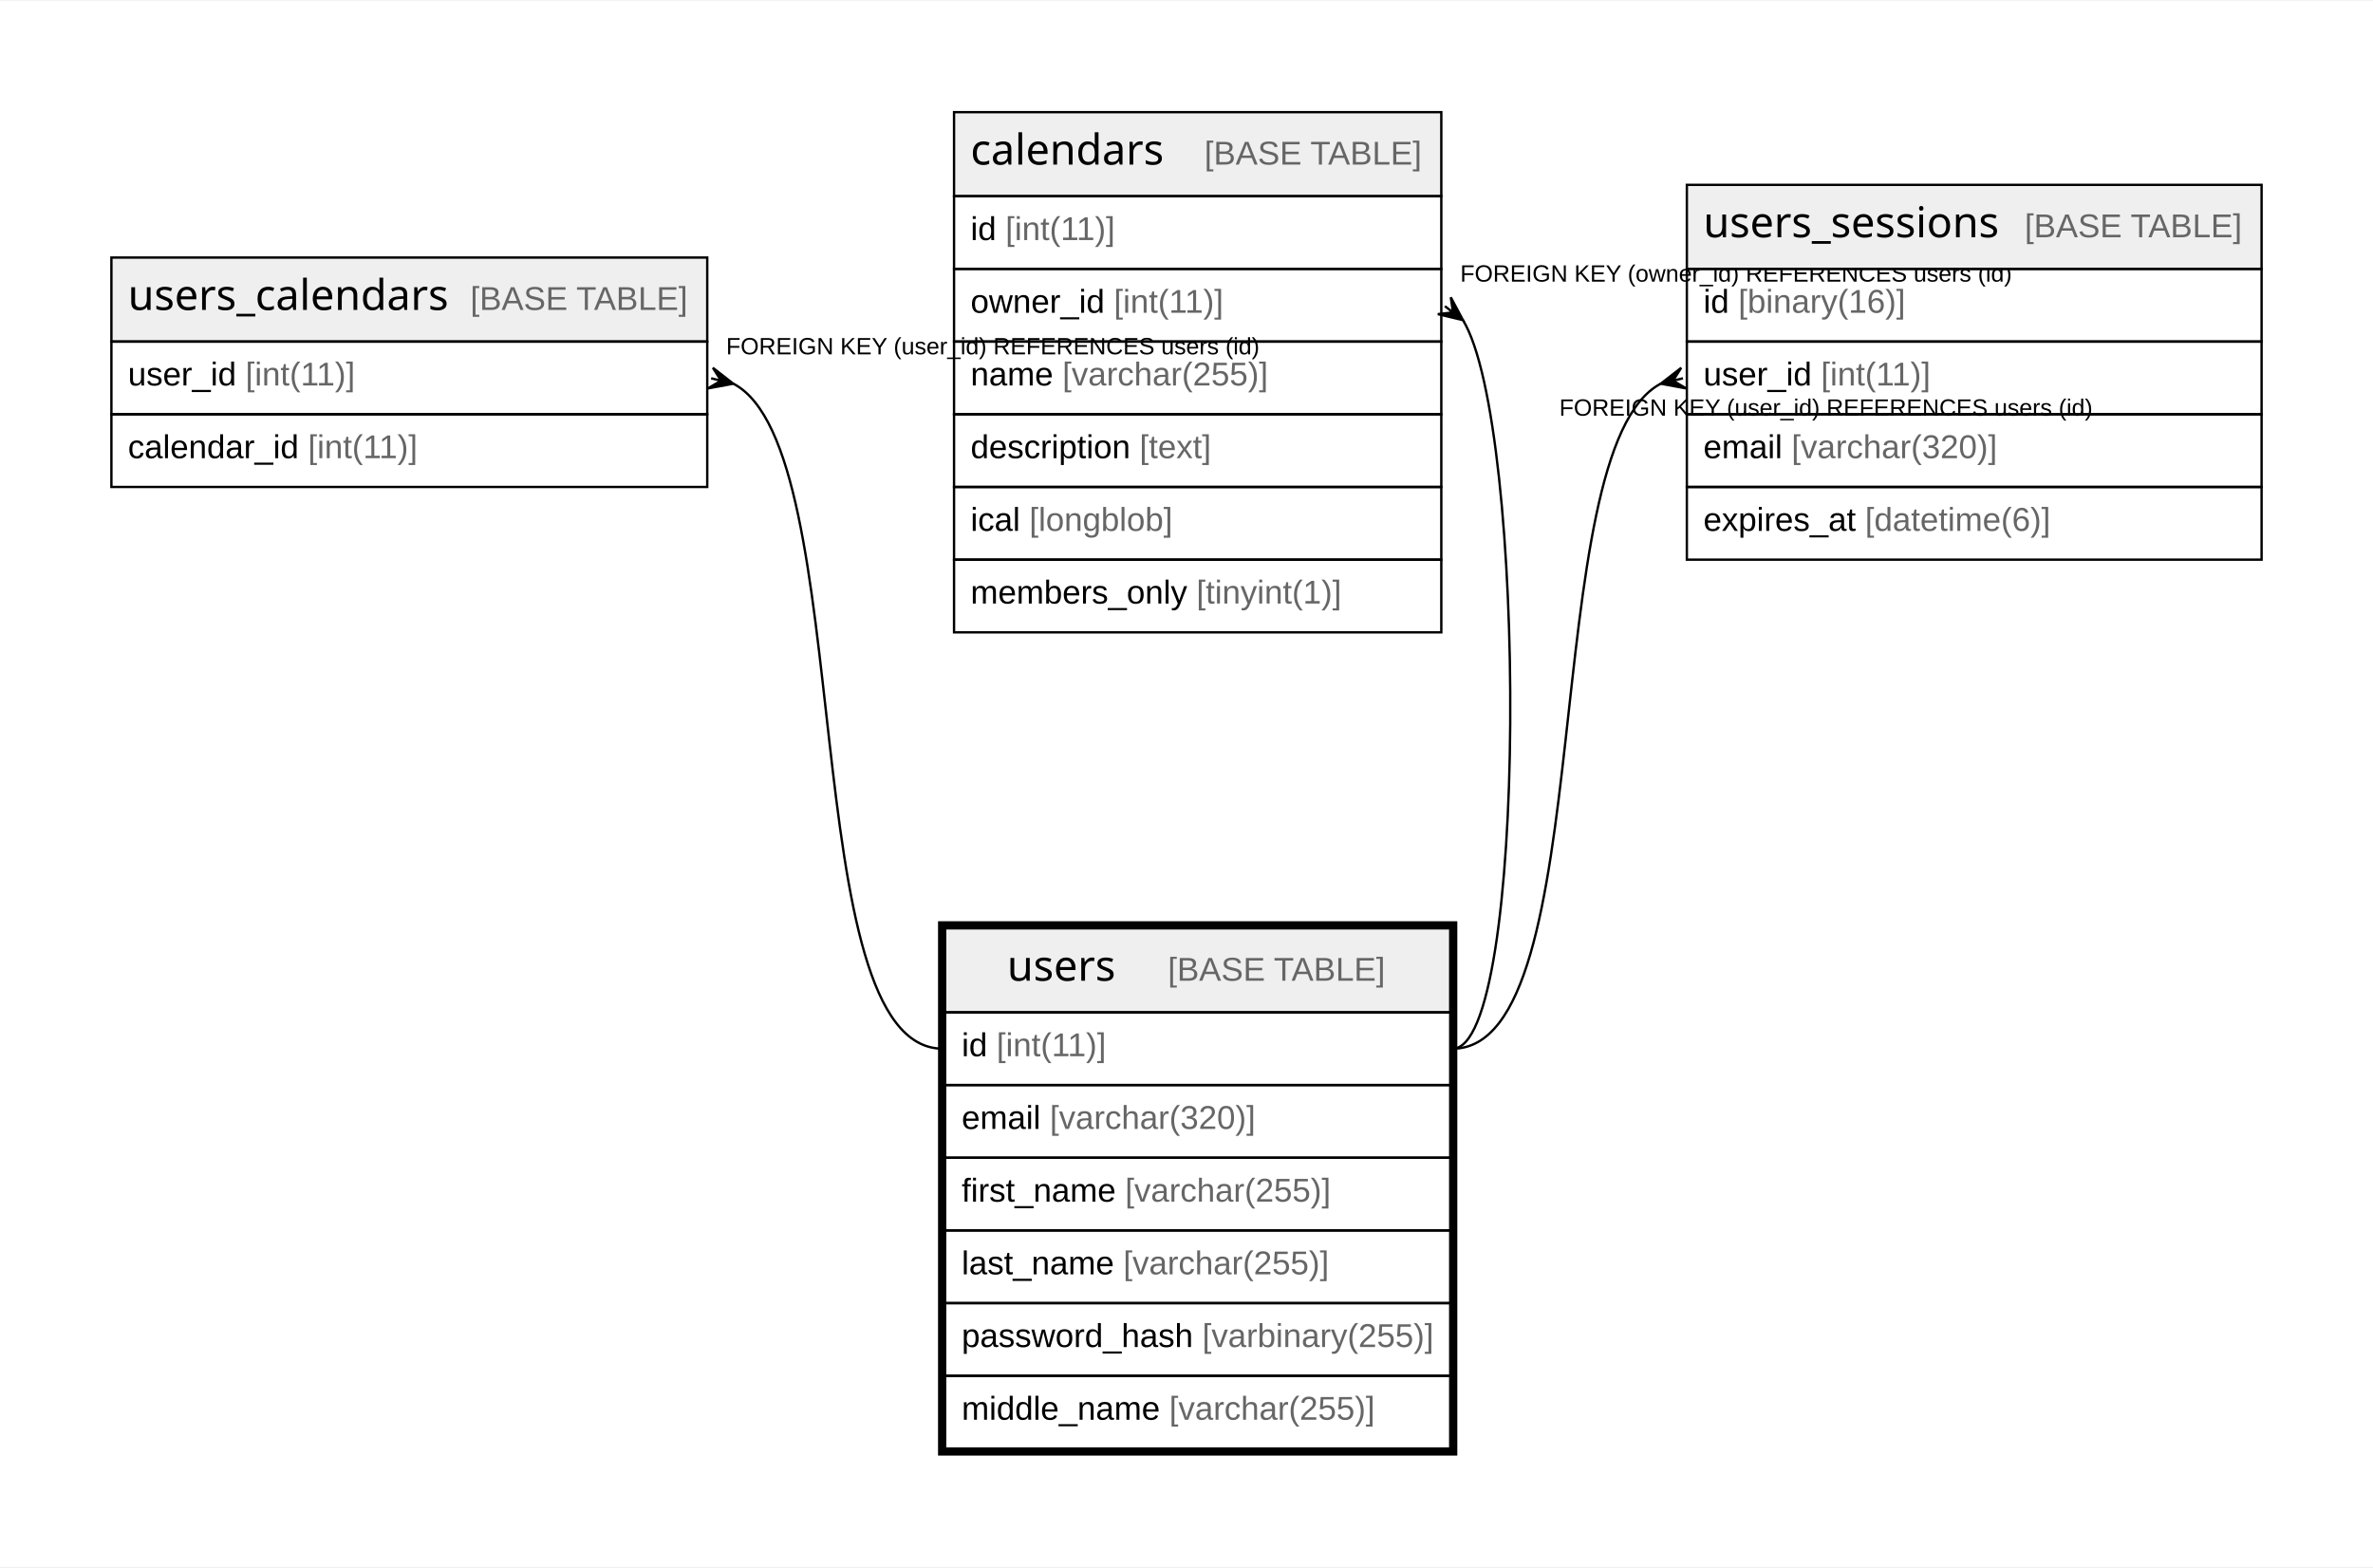
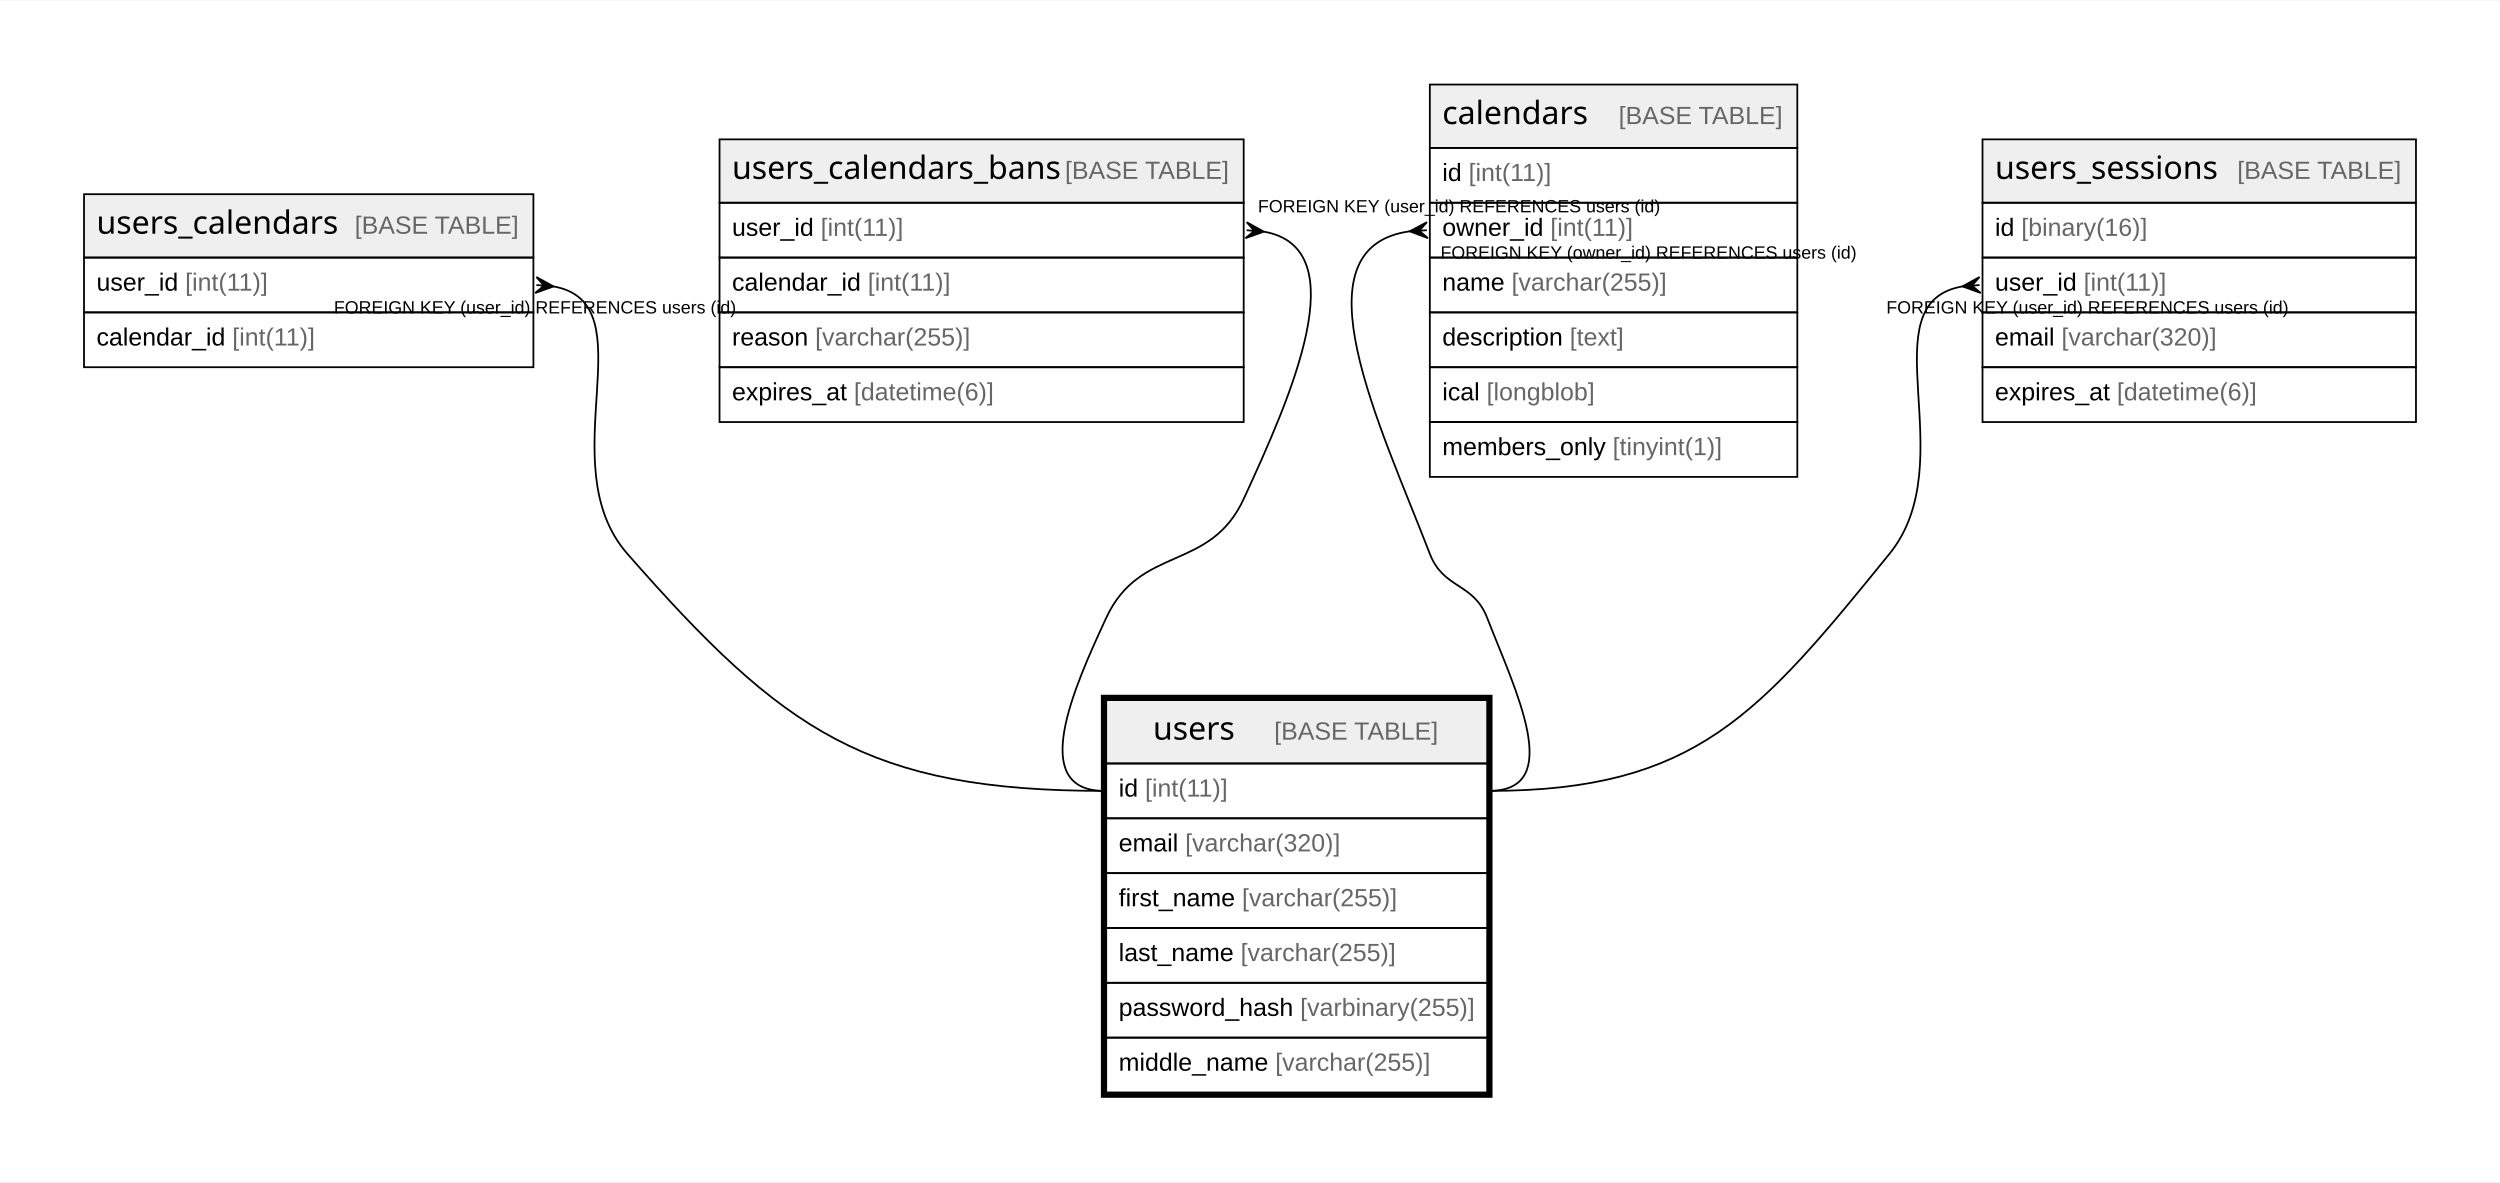
- <svg xmlns="http://www.w3.org/2000/svg" width="1005pt" height="664pt" viewBox="0.00 0.00 1005.37 663.60">
+ <svg xmlns="http://www.w3.org/2000/svg" width="1404pt" height="664pt" viewBox="0.00 0.00 1404.37 663.60">
  <g id="graph0" class="graph" transform="scale(1 1) rotate(0) translate(4 659.6)">
-     <polygon fill="white" stroke="none" points="-4,4 -4,-659.6 1001.37,-659.6 1001.37,4 -4,4" />
+     <polygon fill="white" stroke="none" points="-4,4 -4,-659.6 1400.37,-659.6 1400.37,4 -4,4" />
    <g id="node1" class="node">
-       <polygon fill="#efefef" stroke="none" points="396.42,-231 396.42,-266.6 610.42,-266.6 610.42,-231 396.42,-231" />
-       <polygon fill="none" stroke="black" points="396.42,-231 396.42,-266.6 610.42,-266.6 610.42,-231 396.42,-231" />
-       <text text-anchor="start" x="422.68" y="-244.4" font-family="Arial Bold" font-size="18.00">users</text>
-       <text text-anchor="start" x="459.67" y="-244.4" font-family="Arial" font-size="14.00">    </text>
-       <text text-anchor="start" x="490.79" y="-244.4" font-family="Arial" font-size="14.00" fill="#666666">[BASE TABLE]</text>
-       <polygon fill="none" stroke="black" points="396.42,-200.2 396.42,-231 610.42,-231 610.42,-200.2 396.42,-200.2" />
-       <text text-anchor="start" x="403.42" y="-212.4" font-family="Arial" font-size="14.00">id </text>
-       <text text-anchor="start" x="418.21" y="-212.4" font-family="Arial" font-size="14.00" fill="#666666">[int(11)]</text>
-       <polygon fill="none" stroke="black" points="396.42,-169.4 396.42,-200.2 610.42,-200.2 610.42,-169.4 396.42,-169.4" />
-       <text text-anchor="start" x="403.42" y="-181.6" font-family="Arial" font-size="14.00">email </text>
-       <text text-anchor="start" x="440.77" y="-181.6" font-family="Arial" font-size="14.00" fill="#666666">[varchar(320)]</text>
-       <polygon fill="none" stroke="black" points="396.42,-138.6 396.42,-169.4 610.42,-169.4 610.42,-138.6 396.42,-138.6" />
-       <text text-anchor="start" x="403.42" y="-150.8" font-family="Arial" font-size="14.00">first_name </text>
-       <text text-anchor="start" x="472.67" y="-150.8" font-family="Arial" font-size="14.00" fill="#666666">[varchar(255)]</text>
-       <polygon fill="none" stroke="black" points="396.42,-107.8 396.42,-138.6 610.42,-138.6 610.42,-107.8 396.42,-107.8" />
-       <text text-anchor="start" x="403.42" y="-120" font-family="Arial" font-size="14.00">last_name </text>
-       <text text-anchor="start" x="471.91" y="-120" font-family="Arial" font-size="14.00" fill="#666666">[varchar(255)]</text>
-       <polygon fill="none" stroke="black" points="396.42,-77 396.42,-107.8 610.42,-107.8 610.42,-77 396.42,-77" />
-       <text text-anchor="start" x="403.42" y="-89.2" font-family="Arial" font-size="14.00">password_hash </text>
-       <text text-anchor="start" x="505.37" y="-89.2" font-family="Arial" font-size="14.00" fill="#666666">[varbinary(255)]</text>
-       <polygon fill="none" stroke="black" points="396.42,-46.2 396.42,-77 610.42,-77 610.42,-46.2 396.42,-46.2" />
-       <text text-anchor="start" x="403.42" y="-58.4" font-family="Arial" font-size="14.00">middle_name </text>
-       <text text-anchor="start" x="491.36" y="-58.4" font-family="Arial" font-size="14.00" fill="#666666">[varchar(255)]</text>
-       <polygon fill="none" stroke="black" stroke-width="3" points="394.92,-44.7 394.92,-268.1 611.92,-268.1 611.92,-44.7 394.92,-44.7" />
+       <polygon fill="#efefef" stroke="none" points="617.42,-231 617.42,-266.6 831.42,-266.6 831.42,-231 617.42,-231" />
+       <polygon fill="none" stroke="black" points="617.42,-231 617.42,-266.6 831.42,-266.6 831.42,-231 617.42,-231" />
+       <text text-anchor="start" x="643.68" y="-244.4" font-family="Arial Bold" font-size="18.00">users</text>
+       <text text-anchor="start" x="680.67" y="-244.4" font-family="Arial" font-size="14.00">    </text>
+       <text text-anchor="start" x="711.79" y="-244.4" font-family="Arial" font-size="14.00" fill="#666666">[BASE TABLE]</text>
+       <polygon fill="none" stroke="black" points="617.42,-200.2 617.42,-231 831.42,-231 831.42,-200.2 617.42,-200.2" />
+       <text text-anchor="start" x="624.42" y="-212.4" font-family="Arial" font-size="14.00">id </text>
+       <text text-anchor="start" x="639.21" y="-212.4" font-family="Arial" font-size="14.00" fill="#666666">[int(11)]</text>
+       <polygon fill="none" stroke="black" points="617.42,-169.4 617.42,-200.2 831.42,-200.2 831.42,-169.4 617.42,-169.4" />
+       <text text-anchor="start" x="624.42" y="-181.6" font-family="Arial" font-size="14.00">email </text>
+       <text text-anchor="start" x="661.77" y="-181.6" font-family="Arial" font-size="14.00" fill="#666666">[varchar(320)]</text>
+       <polygon fill="none" stroke="black" points="617.42,-138.6 617.42,-169.4 831.42,-169.4 831.42,-138.6 617.42,-138.6" />
+       <text text-anchor="start" x="624.42" y="-150.8" font-family="Arial" font-size="14.00">first_name </text>
+       <text text-anchor="start" x="693.67" y="-150.8" font-family="Arial" font-size="14.00" fill="#666666">[varchar(255)]</text>
+       <polygon fill="none" stroke="black" points="617.42,-107.8 617.42,-138.6 831.42,-138.6 831.42,-107.8 617.42,-107.8" />
+       <text text-anchor="start" x="624.42" y="-120" font-family="Arial" font-size="14.00">last_name </text>
+       <text text-anchor="start" x="692.91" y="-120" font-family="Arial" font-size="14.00" fill="#666666">[varchar(255)]</text>
+       <polygon fill="none" stroke="black" points="617.42,-77 617.42,-107.8 831.42,-107.8 831.42,-77 617.42,-77" />
+       <text text-anchor="start" x="624.42" y="-89.2" font-family="Arial" font-size="14.00">password_hash </text>
+       <text text-anchor="start" x="726.37" y="-89.2" font-family="Arial" font-size="14.00" fill="#666666">[varbinary(255)]</text>
+       <polygon fill="none" stroke="black" points="617.42,-46.2 617.42,-77 831.42,-77 831.42,-46.2 617.42,-46.2" />
+       <text text-anchor="start" x="624.42" y="-58.4" font-family="Arial" font-size="14.00">middle_name </text>
+       <text text-anchor="start" x="712.36" y="-58.4" font-family="Arial" font-size="14.00" fill="#666666">[varchar(255)]</text>
+       <polygon fill="none" stroke="black" stroke-width="3" points="615.92,-44.7 615.92,-268.1 832.92,-268.1 832.92,-44.7 615.92,-44.7" />
    </g>
    <g id="node2" class="node">
      <polygon fill="#efefef" stroke="none" points="43.2,-515.2 43.2,-550.8 295.64,-550.8 295.64,-515.2 43.2,-515.2" />
      <polygon fill="none" stroke="black" points="43.2,-515.2 43.2,-550.8 295.64,-550.8 295.64,-515.2 43.2,-515.2" />
      <text text-anchor="start" x="50.2" y="-528.6" font-family="Arial Bold" font-size="18.00">users_calendars</text>
      <text text-anchor="start" x="164.15" y="-528.6" font-family="Arial" font-size="14.00">    </text>
      <text text-anchor="start" x="195.27" y="-528.6" font-family="Arial" font-size="14.00" fill="#666666">[BASE TABLE]</text>
      <polygon fill="none" stroke="black" points="43.2,-484.4 43.2,-515.2 295.64,-515.2 295.64,-484.4 43.2,-484.4" />
      <text text-anchor="start" x="50.2" y="-496.6" font-family="Arial" font-size="14.00">user_id </text>
      <text text-anchor="start" x="100.01" y="-496.6" font-family="Arial" font-size="14.00" fill="#666666">[int(11)]</text>
      <polygon fill="none" stroke="black" points="43.2,-453.6 43.2,-484.4 295.64,-484.4 295.64,-453.6 43.2,-453.6" />
      <text text-anchor="start" x="50.2" y="-465.8" font-family="Arial" font-size="14.00">calendar_id </text>
      <text text-anchor="start" x="126.48" y="-465.8" font-family="Arial" font-size="14.00" fill="#666666">[int(11)]</text>
    </g>
    <g id="edge1" class="edge">
-       <path fill="none" stroke="black" d="M306.73,-497.34C359.98,-469.57 332.22,-215.6 395.42,-215.6" />
-       <polygon fill="black" stroke="black" points="306.68,-497.35 295.9,-495.35 301.5,-498.62 297.29,-499.64 297.29,-499.64 297.29,-499.64 301.5,-498.62 298.03,-504.09 306.68,-497.35" />
-       <text text-anchor="start" x="303.64" y="-509.8" font-family="Arial" font-size="10.00">FOREIGN KEY (user_id) REFERENCES users (id)</text>
+       <path fill="none" stroke="black" d="M306.76,-499.01C360.95,-489.62 304.11,-399.33 348.42,-348.8 436.12,-248.8 483.41,-215.6 616.42,-215.6" />
+       <polygon fill="black" stroke="black" points="306.94,-498.99 296.62,-495.29 301.62,-499.41 297.31,-499.75 297.31,-499.75 297.31,-499.75 301.62,-499.41 297.32,-504.26 306.94,-498.99" />
+       <text text-anchor="start" x="183.56" y="-483.8" font-family="Arial" font-size="10.00">FOREIGN KEY (user_id) REFERENCES users (id)</text>
    </g>
    <g id="node3" class="node">
-       <polygon fill="#efefef" stroke="none" points="400.2,-576.8 400.2,-612.4 606.64,-612.4 606.64,-576.8 400.2,-576.8" />
-       <polygon fill="none" stroke="black" points="400.2,-576.8 400.2,-612.4 606.64,-612.4 606.64,-576.8 400.2,-576.8" />
-       <text text-anchor="start" x="407.2" y="-590.2" font-family="Arial Bold" font-size="18.00">calendars</text>
-       <text text-anchor="start" x="475.15" y="-590.2" font-family="Arial" font-size="14.00">    </text>
-       <text text-anchor="start" x="506.27" y="-590.2" font-family="Arial" font-size="14.00" fill="#666666">[BASE TABLE]</text>
-       <polygon fill="none" stroke="black" points="400.2,-546 400.2,-576.8 606.64,-576.8 606.64,-546 400.2,-546" />
-       <text text-anchor="start" x="407.2" y="-558.2" font-family="Arial" font-size="14.00">id </text>
-       <text text-anchor="start" x="421.98" y="-558.2" font-family="Arial" font-size="14.00" fill="#666666">[int(11)]</text>
-       <polygon fill="none" stroke="black" points="400.2,-515.2 400.2,-546 606.64,-546 606.64,-515.2 400.2,-515.2" />
-       <text text-anchor="start" x="407.2" y="-527.4" font-family="Arial" font-size="14.00">owner_id </text>
-       <text text-anchor="start" x="467.9" y="-527.4" font-family="Arial" font-size="14.00" fill="#666666">[int(11)]</text>
-       <polygon fill="none" stroke="black" points="400.2,-484.4 400.2,-515.2 606.64,-515.2 606.64,-484.4 400.2,-484.4" />
-       <text text-anchor="start" x="407.2" y="-496.6" font-family="Arial" font-size="14.00">name </text>
-       <text text-anchor="start" x="446.11" y="-496.6" font-family="Arial" font-size="14.00" fill="#666666">[varchar(255)]</text>
-       <polygon fill="none" stroke="black" points="400.2,-453.6 400.2,-484.4 606.64,-484.4 606.64,-453.6 400.2,-453.6" />
-       <text text-anchor="start" x="407.2" y="-465.8" font-family="Arial" font-size="14.00">description </text>
-       <text text-anchor="start" x="478.79" y="-465.8" font-family="Arial" font-size="14.00" fill="#666666">[text]</text>
-       <polygon fill="none" stroke="black" points="400.2,-422.8 400.2,-453.6 606.64,-453.6 606.64,-422.8 400.2,-422.8" />
-       <text text-anchor="start" x="407.2" y="-435" font-family="Arial" font-size="14.00">ical </text>
-       <text text-anchor="start" x="432.09" y="-435" font-family="Arial" font-size="14.00" fill="#666666">[longblob]</text>
-       <polygon fill="none" stroke="black" points="400.2,-392 400.2,-422.8 606.64,-422.8 606.64,-392 400.2,-392" />
-       <text text-anchor="start" x="407.2" y="-404.2" font-family="Arial" font-size="14.00">members_only </text>
-       <text text-anchor="start" x="502.9" y="-404.2" font-family="Arial" font-size="14.00" fill="#666666">[tinyint(1)]</text>
+       <polygon fill="#efefef" stroke="none" points="400.2,-546 400.2,-581.6 694.64,-581.6 694.64,-546 400.2,-546" />
+       <polygon fill="none" stroke="black" points="400.2,-546 400.2,-581.6 694.64,-581.6 694.64,-546 400.2,-546" />
+       <text text-anchor="start" x="407.2" y="-559.4" font-family="Arial Bold" font-size="18.00">users_calendars_bans</text>
+       <text text-anchor="start" x="563.15" y="-559.4" font-family="Arial" font-size="14.00">    </text>
+       <text text-anchor="start" x="594.26" y="-559.4" font-family="Arial" font-size="14.00" fill="#666666">[BASE TABLE]</text>
+       <polygon fill="none" stroke="black" points="400.2,-515.2 400.2,-546 694.64,-546 694.64,-515.2 400.2,-515.2" />
+       <text text-anchor="start" x="407.2" y="-527.4" font-family="Arial" font-size="14.00">user_id </text>
+       <text text-anchor="start" x="457.01" y="-527.4" font-family="Arial" font-size="14.00" fill="#666666">[int(11)]</text>
+       <polygon fill="none" stroke="black" points="400.2,-484.4 400.2,-515.2 694.64,-515.2 694.64,-484.4 400.2,-484.4" />
+       <text text-anchor="start" x="407.2" y="-496.6" font-family="Arial" font-size="14.00">calendar_id </text>
+       <text text-anchor="start" x="483.48" y="-496.6" font-family="Arial" font-size="14.00" fill="#666666">[int(11)]</text>
+       <polygon fill="none" stroke="black" points="400.2,-453.6 400.2,-484.4 694.64,-484.4 694.64,-453.6 400.2,-453.6" />
+       <text text-anchor="start" x="407.2" y="-465.8" font-family="Arial" font-size="14.00">reason </text>
+       <text text-anchor="start" x="453.9" y="-465.8" font-family="Arial" font-size="14.00" fill="#666666">[varchar(255)]</text>
+       <polygon fill="none" stroke="black" points="400.2,-422.8 400.2,-453.6 694.64,-453.6 694.64,-422.8 400.2,-422.8" />
+       <text text-anchor="start" x="407.2" y="-435" font-family="Arial" font-size="14.00">expires_at </text>
+       <text text-anchor="start" x="475.69" y="-435" font-family="Arial" font-size="14.00" fill="#666666">[datetime(6)]</text>
    </g>
    <g id="edge2" class="edge">
-       <path fill="none" stroke="black" d="M615.8,-524.31C643.01,-479.91 643.48,-215.6 611.42,-215.6" />
-       <polygon fill="black" stroke="black" points="615.82,-524.29 605.16,-526.83 611.6,-527.55 608.17,-530.19 608.17,-530.19 608.17,-530.19 611.6,-527.55 610.66,-533.96 615.82,-524.29" />
-       <text text-anchor="start" x="614.64" y="-540.6" font-family="Arial" font-size="10.00">FOREIGN KEY (owner_id) REFERENCES users (id)</text>
+       <path fill="none" stroke="black" d="M706.03,-529.75C758.26,-520.49 721.15,-437.09 694.64,-379.6 675.63,-338.39 636.5,-353.97 617.42,-312.8 599.26,-273.6 573.22,-215.6 616.42,-215.6" />
+       <polygon fill="black" stroke="black" points="705.94,-529.76 695.61,-526.09 700.62,-530.19 696.3,-530.55 696.3,-530.55 696.3,-530.55 700.62,-530.19 696.33,-535.06 705.94,-529.76" />
+       <text text-anchor="start" x="702.64" y="-540.6" font-family="Arial" font-size="10.00">FOREIGN KEY (user_id) REFERENCES users (id)</text>
    </g>
    <g id="node4" class="node">
-       <polygon fill="#efefef" stroke="none" points="710.67,-546 710.67,-581.6 954.17,-581.6 954.17,-546 710.67,-546" />
-       <polygon fill="none" stroke="black" points="710.67,-546 710.67,-581.6 954.17,-581.6 954.17,-546 710.67,-546" />
-       <text text-anchor="start" x="717.67" y="-559.4" font-family="Arial Bold" font-size="18.00">users_sessions</text>
-       <text text-anchor="start" x="822.68" y="-559.4" font-family="Arial" font-size="14.00">    </text>
-       <text text-anchor="start" x="853.79" y="-559.4" font-family="Arial" font-size="14.00" fill="#666666">[BASE TABLE]</text>
-       <polygon fill="none" stroke="black" points="710.67,-515.2 710.67,-546 954.17,-546 954.17,-515.2 710.67,-515.2" />
-       <text text-anchor="start" x="717.67" y="-527.4" font-family="Arial" font-size="14.00">id </text>
-       <text text-anchor="start" x="732.46" y="-527.4" font-family="Arial" font-size="14.00" fill="#666666">[binary(16)]</text>
-       <polygon fill="none" stroke="black" points="710.67,-484.4 710.67,-515.2 954.17,-515.2 954.17,-484.4 710.67,-484.4" />
-       <text text-anchor="start" x="717.67" y="-496.6" font-family="Arial" font-size="14.00">user_id </text>
-       <text text-anchor="start" x="767.48" y="-496.6" font-family="Arial" font-size="14.00" fill="#666666">[int(11)]</text>
-       <polygon fill="none" stroke="black" points="710.67,-453.6 710.67,-484.4 954.17,-484.4 954.17,-453.6 710.67,-453.6" />
-       <text text-anchor="start" x="717.67" y="-465.8" font-family="Arial" font-size="14.00">email </text>
-       <text text-anchor="start" x="755.02" y="-465.8" font-family="Arial" font-size="14.00" fill="#666666">[varchar(320)]</text>
-       <polygon fill="none" stroke="black" points="710.67,-422.8 710.67,-453.6 954.17,-453.6 954.17,-422.8 710.67,-422.8" />
-       <text text-anchor="start" x="717.67" y="-435" font-family="Arial" font-size="14.00">expires_at </text>
-       <text text-anchor="start" x="786.16" y="-435" font-family="Arial" font-size="14.00" fill="#666666">[datetime(6)]</text>
+       <polygon fill="#efefef" stroke="none" points="799.2,-576.8 799.2,-612.4 1005.64,-612.4 1005.64,-576.8 799.2,-576.8" />
+       <polygon fill="none" stroke="black" points="799.2,-576.8 799.2,-612.4 1005.64,-612.4 1005.64,-576.8 799.2,-576.8" />
+       <text text-anchor="start" x="806.2" y="-590.2" font-family="Arial Bold" font-size="18.00">calendars</text>
+       <text text-anchor="start" x="874.15" y="-590.2" font-family="Arial" font-size="14.00">    </text>
+       <text text-anchor="start" x="905.27" y="-590.2" font-family="Arial" font-size="14.00" fill="#666666">[BASE TABLE]</text>
+       <polygon fill="none" stroke="black" points="799.2,-546 799.2,-576.8 1005.64,-576.8 1005.64,-546 799.2,-546" />
+       <text text-anchor="start" x="806.2" y="-558.2" font-family="Arial" font-size="14.00">id </text>
+       <text text-anchor="start" x="820.98" y="-558.2" font-family="Arial" font-size="14.00" fill="#666666">[int(11)]</text>
+       <polygon fill="none" stroke="black" points="799.2,-515.2 799.2,-546 1005.64,-546 1005.64,-515.2 799.2,-515.2" />
+       <text text-anchor="start" x="806.2" y="-527.4" font-family="Arial" font-size="14.00">owner_id </text>
+       <text text-anchor="start" x="866.9" y="-527.4" font-family="Arial" font-size="14.00" fill="#666666">[int(11)]</text>
+       <polygon fill="none" stroke="black" points="799.2,-484.4 799.2,-515.2 1005.64,-515.2 1005.64,-484.4 799.2,-484.4" />
+       <text text-anchor="start" x="806.2" y="-496.6" font-family="Arial" font-size="14.00">name </text>
+       <text text-anchor="start" x="845.11" y="-496.6" font-family="Arial" font-size="14.00" fill="#666666">[varchar(255)]</text>
+       <polygon fill="none" stroke="black" points="799.2,-453.6 799.2,-484.4 1005.64,-484.4 1005.64,-453.6 799.2,-453.6" />
+       <text text-anchor="start" x="806.2" y="-465.8" font-family="Arial" font-size="14.00">description </text>
+       <text text-anchor="start" x="877.79" y="-465.8" font-family="Arial" font-size="14.00" fill="#666666">[text]</text>
+       <polygon fill="none" stroke="black" points="799.2,-422.8 799.2,-453.6 1005.64,-453.6 1005.64,-422.8 799.2,-422.8" />
+       <text text-anchor="start" x="806.2" y="-435" font-family="Arial" font-size="14.00">ical </text>
+       <text text-anchor="start" x="831.09" y="-435" font-family="Arial" font-size="14.00" fill="#666666">[longblob]</text>
+       <polygon fill="none" stroke="black" points="799.2,-392 799.2,-422.8 1005.64,-422.8 1005.64,-392 799.2,-392" />
+       <text text-anchor="start" x="806.2" y="-404.2" font-family="Arial" font-size="14.00">members_only </text>
+       <text text-anchor="start" x="901.9" y="-404.2" font-family="Arial" font-size="14.00" fill="#666666">[tinyint(1)]</text>
    </g>
    <g id="edge3" class="edge">
-       <path fill="none" stroke="black" d="M699.59,-497.34C646.42,-469.57 674.59,-215.6 611.42,-215.6" />
-       <polygon fill="black" stroke="black" points="699.63,-497.35 708.28,-504.09 704.82,-498.62 709.02,-499.64 709.02,-499.64 709.02,-499.64 704.82,-498.62 710.41,-495.35 699.63,-497.35" />
-       <text text-anchor="start" x="656.63" y="-483.8" font-family="Arial" font-size="10.00">FOREIGN KEY (user_id) REFERENCES users (id)</text>
+       <path fill="none" stroke="black" d="M788.1,-529.97C722.09,-521.1 771.45,-420.81 799.2,-348.8 806.92,-328.76 823.65,-332.82 831.42,-312.8 847.04,-272.52 875.62,-215.6 832.42,-215.6" />
+       <polygon fill="black" stroke="black" points="787.88,-529.95 797.58,-535.07 793.21,-530.29 797.53,-530.56 797.53,-530.56 797.53,-530.56 793.21,-530.29 798.14,-526.09 787.88,-529.95" />
+       <text text-anchor="start" x="805.2" y="-514.6" font-family="Arial" font-size="10.00">FOREIGN KEY (owner_id) REFERENCES users (id)</text>
+     </g>
+     <g id="node5" class="node">
+       <polygon fill="#efefef" stroke="none" points="1109.67,-546 1109.67,-581.6 1353.17,-581.6 1353.17,-546 1109.67,-546" />
+       <polygon fill="none" stroke="black" points="1109.67,-546 1109.67,-581.6 1353.17,-581.6 1353.17,-546 1109.67,-546" />
+       <text text-anchor="start" x="1116.67" y="-559.4" font-family="Arial Bold" font-size="18.00">users_sessions</text>
+       <text text-anchor="start" x="1221.68" y="-559.4" font-family="Arial" font-size="14.00">    </text>
+       <text text-anchor="start" x="1252.79" y="-559.4" font-family="Arial" font-size="14.00" fill="#666666">[BASE TABLE]</text>
+       <polygon fill="none" stroke="black" points="1109.67,-515.2 1109.67,-546 1353.17,-546 1353.17,-515.2 1109.67,-515.2" />
+       <text text-anchor="start" x="1116.67" y="-527.4" font-family="Arial" font-size="14.00">id </text>
+       <text text-anchor="start" x="1131.46" y="-527.4" font-family="Arial" font-size="14.00" fill="#666666">[binary(16)]</text>
+       <polygon fill="none" stroke="black" points="1109.67,-484.4 1109.67,-515.2 1353.17,-515.2 1353.17,-484.4 1109.67,-484.4" />
+       <text text-anchor="start" x="1116.67" y="-496.6" font-family="Arial" font-size="14.00">user_id </text>
+       <text text-anchor="start" x="1166.48" y="-496.6" font-family="Arial" font-size="14.00" fill="#666666">[int(11)]</text>
+       <polygon fill="none" stroke="black" points="1109.67,-453.6 1109.67,-484.4 1353.17,-484.4 1353.17,-453.6 1109.67,-453.6" />
+       <text text-anchor="start" x="1116.67" y="-465.8" font-family="Arial" font-size="14.00">email </text>
+       <text text-anchor="start" x="1154.02" y="-465.8" font-family="Arial" font-size="14.00" fill="#666666">[varchar(320)]</text>
+       <polygon fill="none" stroke="black" points="1109.67,-422.8 1109.67,-453.6 1353.17,-453.6 1353.17,-422.8 1109.67,-422.8" />
+       <text text-anchor="start" x="1116.67" y="-435" font-family="Arial" font-size="14.00">expires_at </text>
+       <text text-anchor="start" x="1185.16" y="-435" font-family="Arial" font-size="14.00" fill="#666666">[datetime(6)]</text>
+     </g>
+     <g id="edge4" class="edge">
+       <path fill="none" stroke="black" d="M1098.55,-499.02C1044.28,-489.79 1099.73,-400.93 1057.42,-348.8 984.19,-258.57 948.63,-215.6 832.42,-215.6" />
+       <polygon fill="black" stroke="black" points="1098.37,-499.01 1107.99,-504.26 1103.69,-499.42 1108.01,-499.75 1108.01,-499.75 1108.01,-499.75 1103.69,-499.42 1108.69,-495.29 1098.37,-499.01" />
+       <text text-anchor="start" x="1055.63" y="-483.8" font-family="Arial" font-size="10.00">FOREIGN KEY (user_id) REFERENCES users (id)</text>
    </g>
  </g>
</svg>
